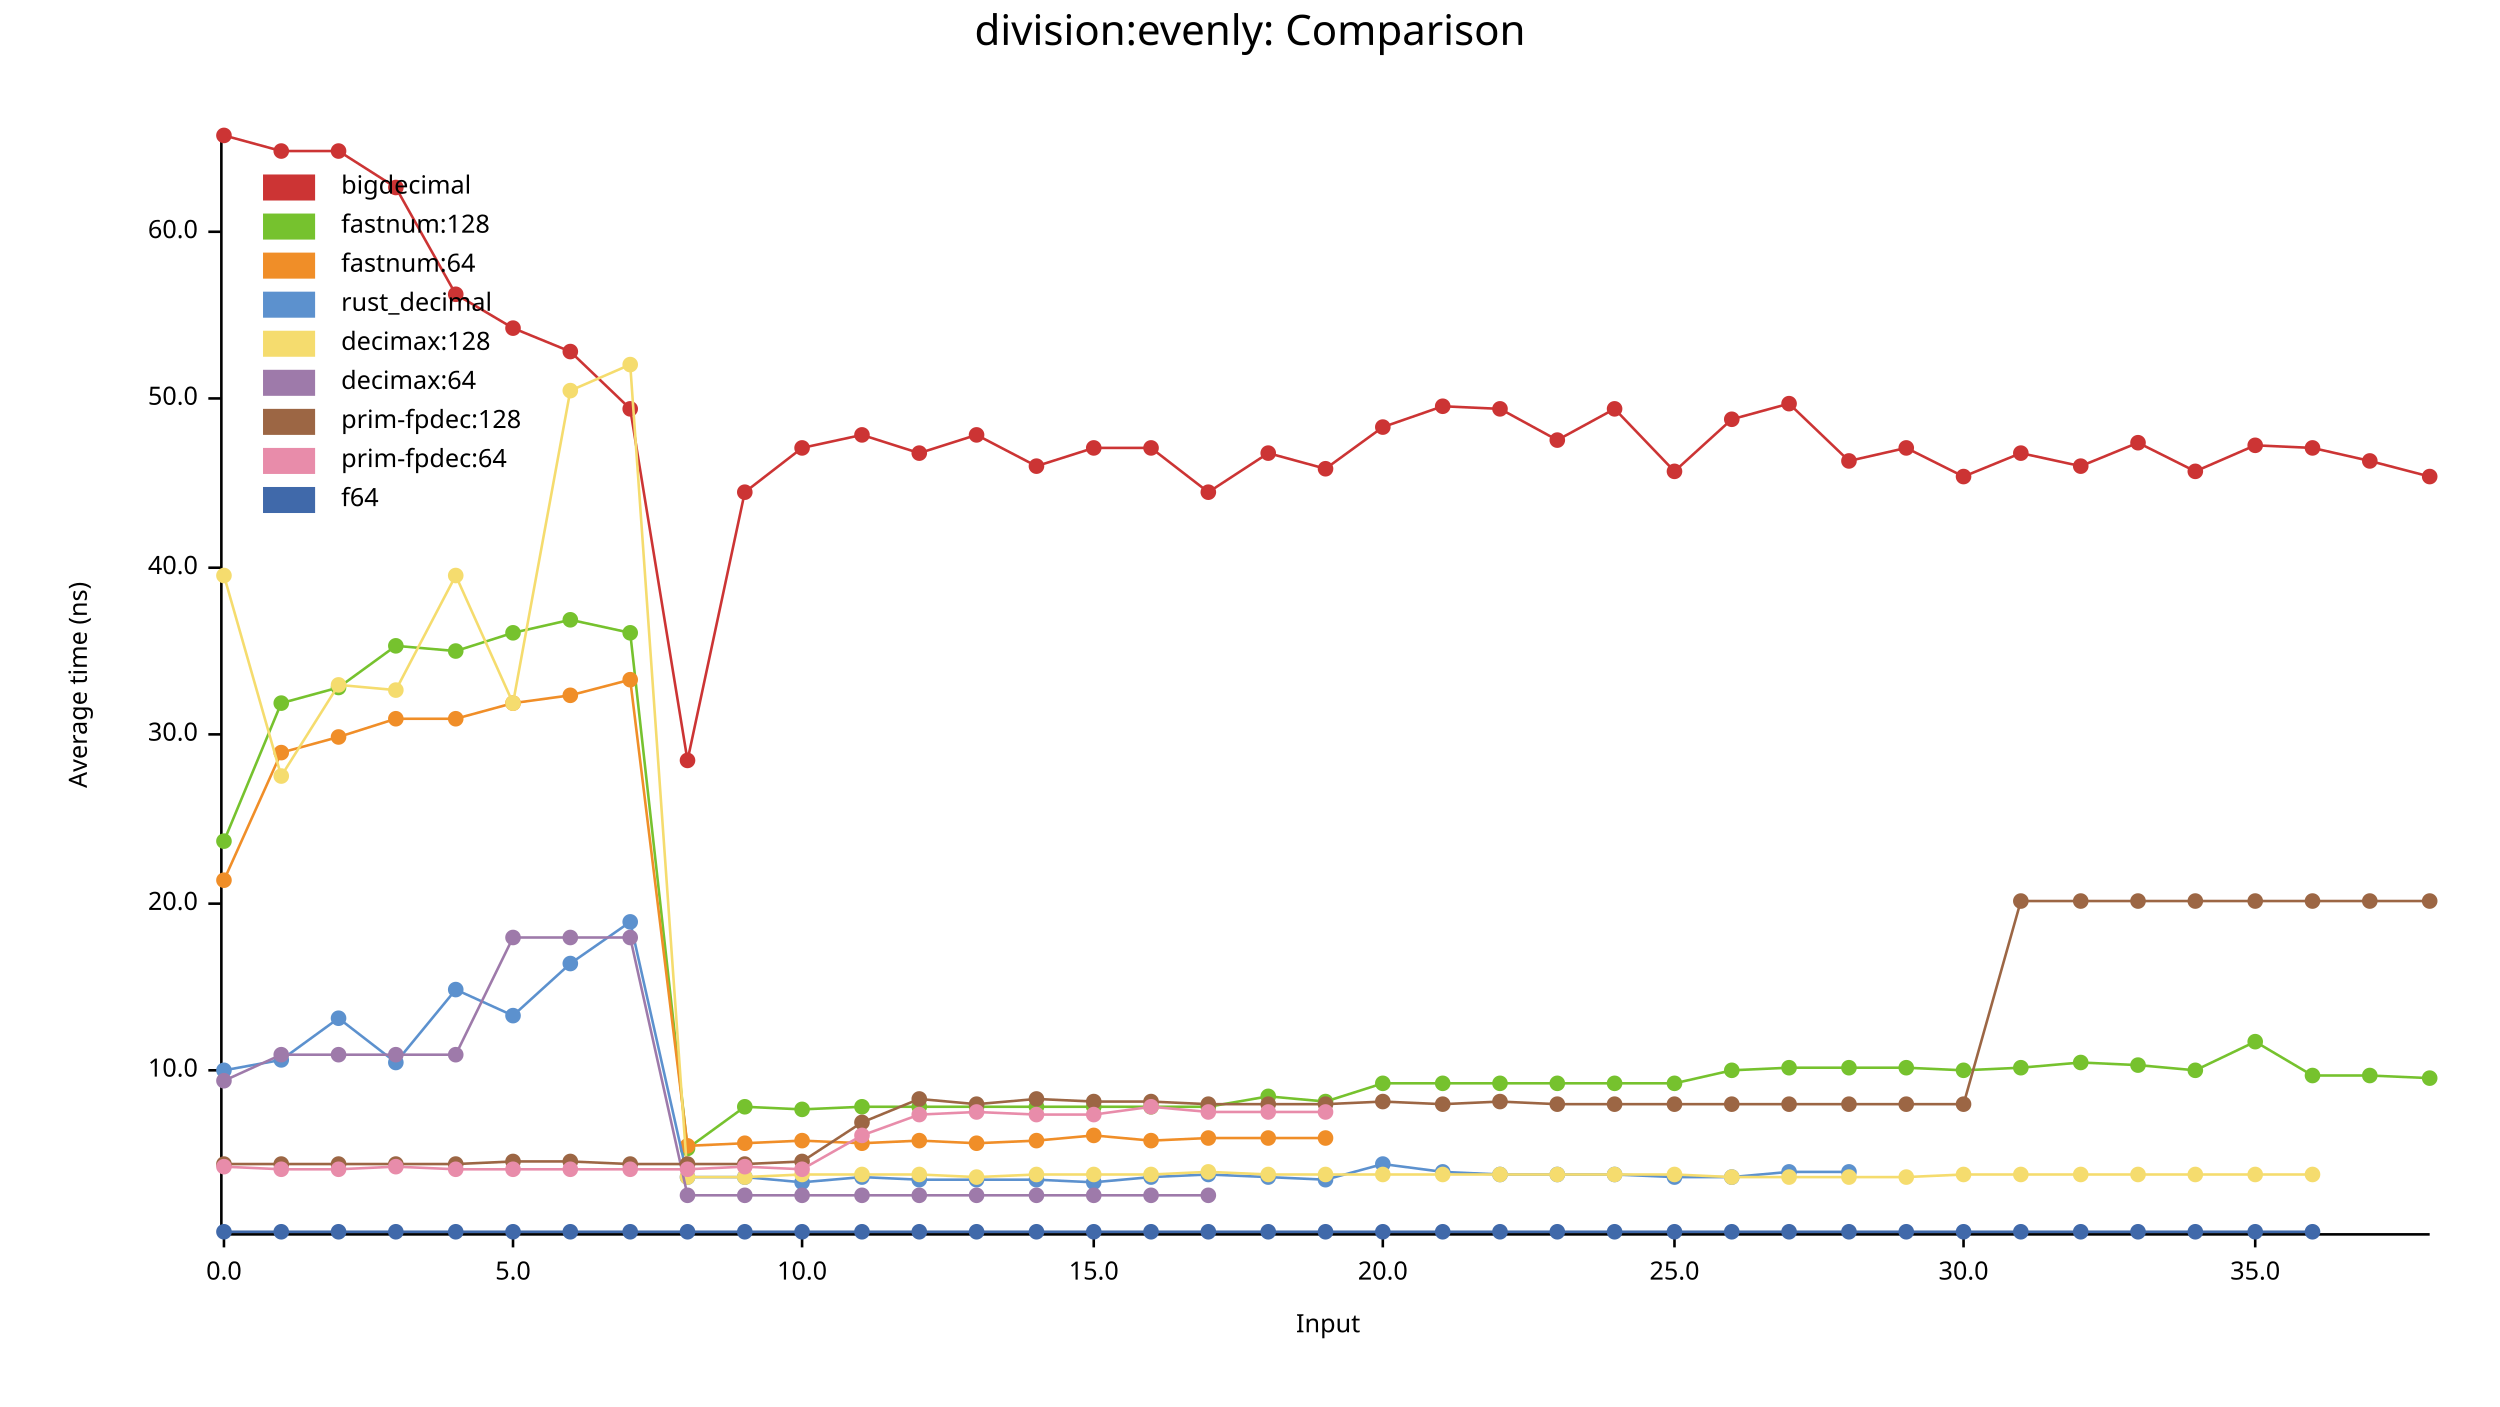
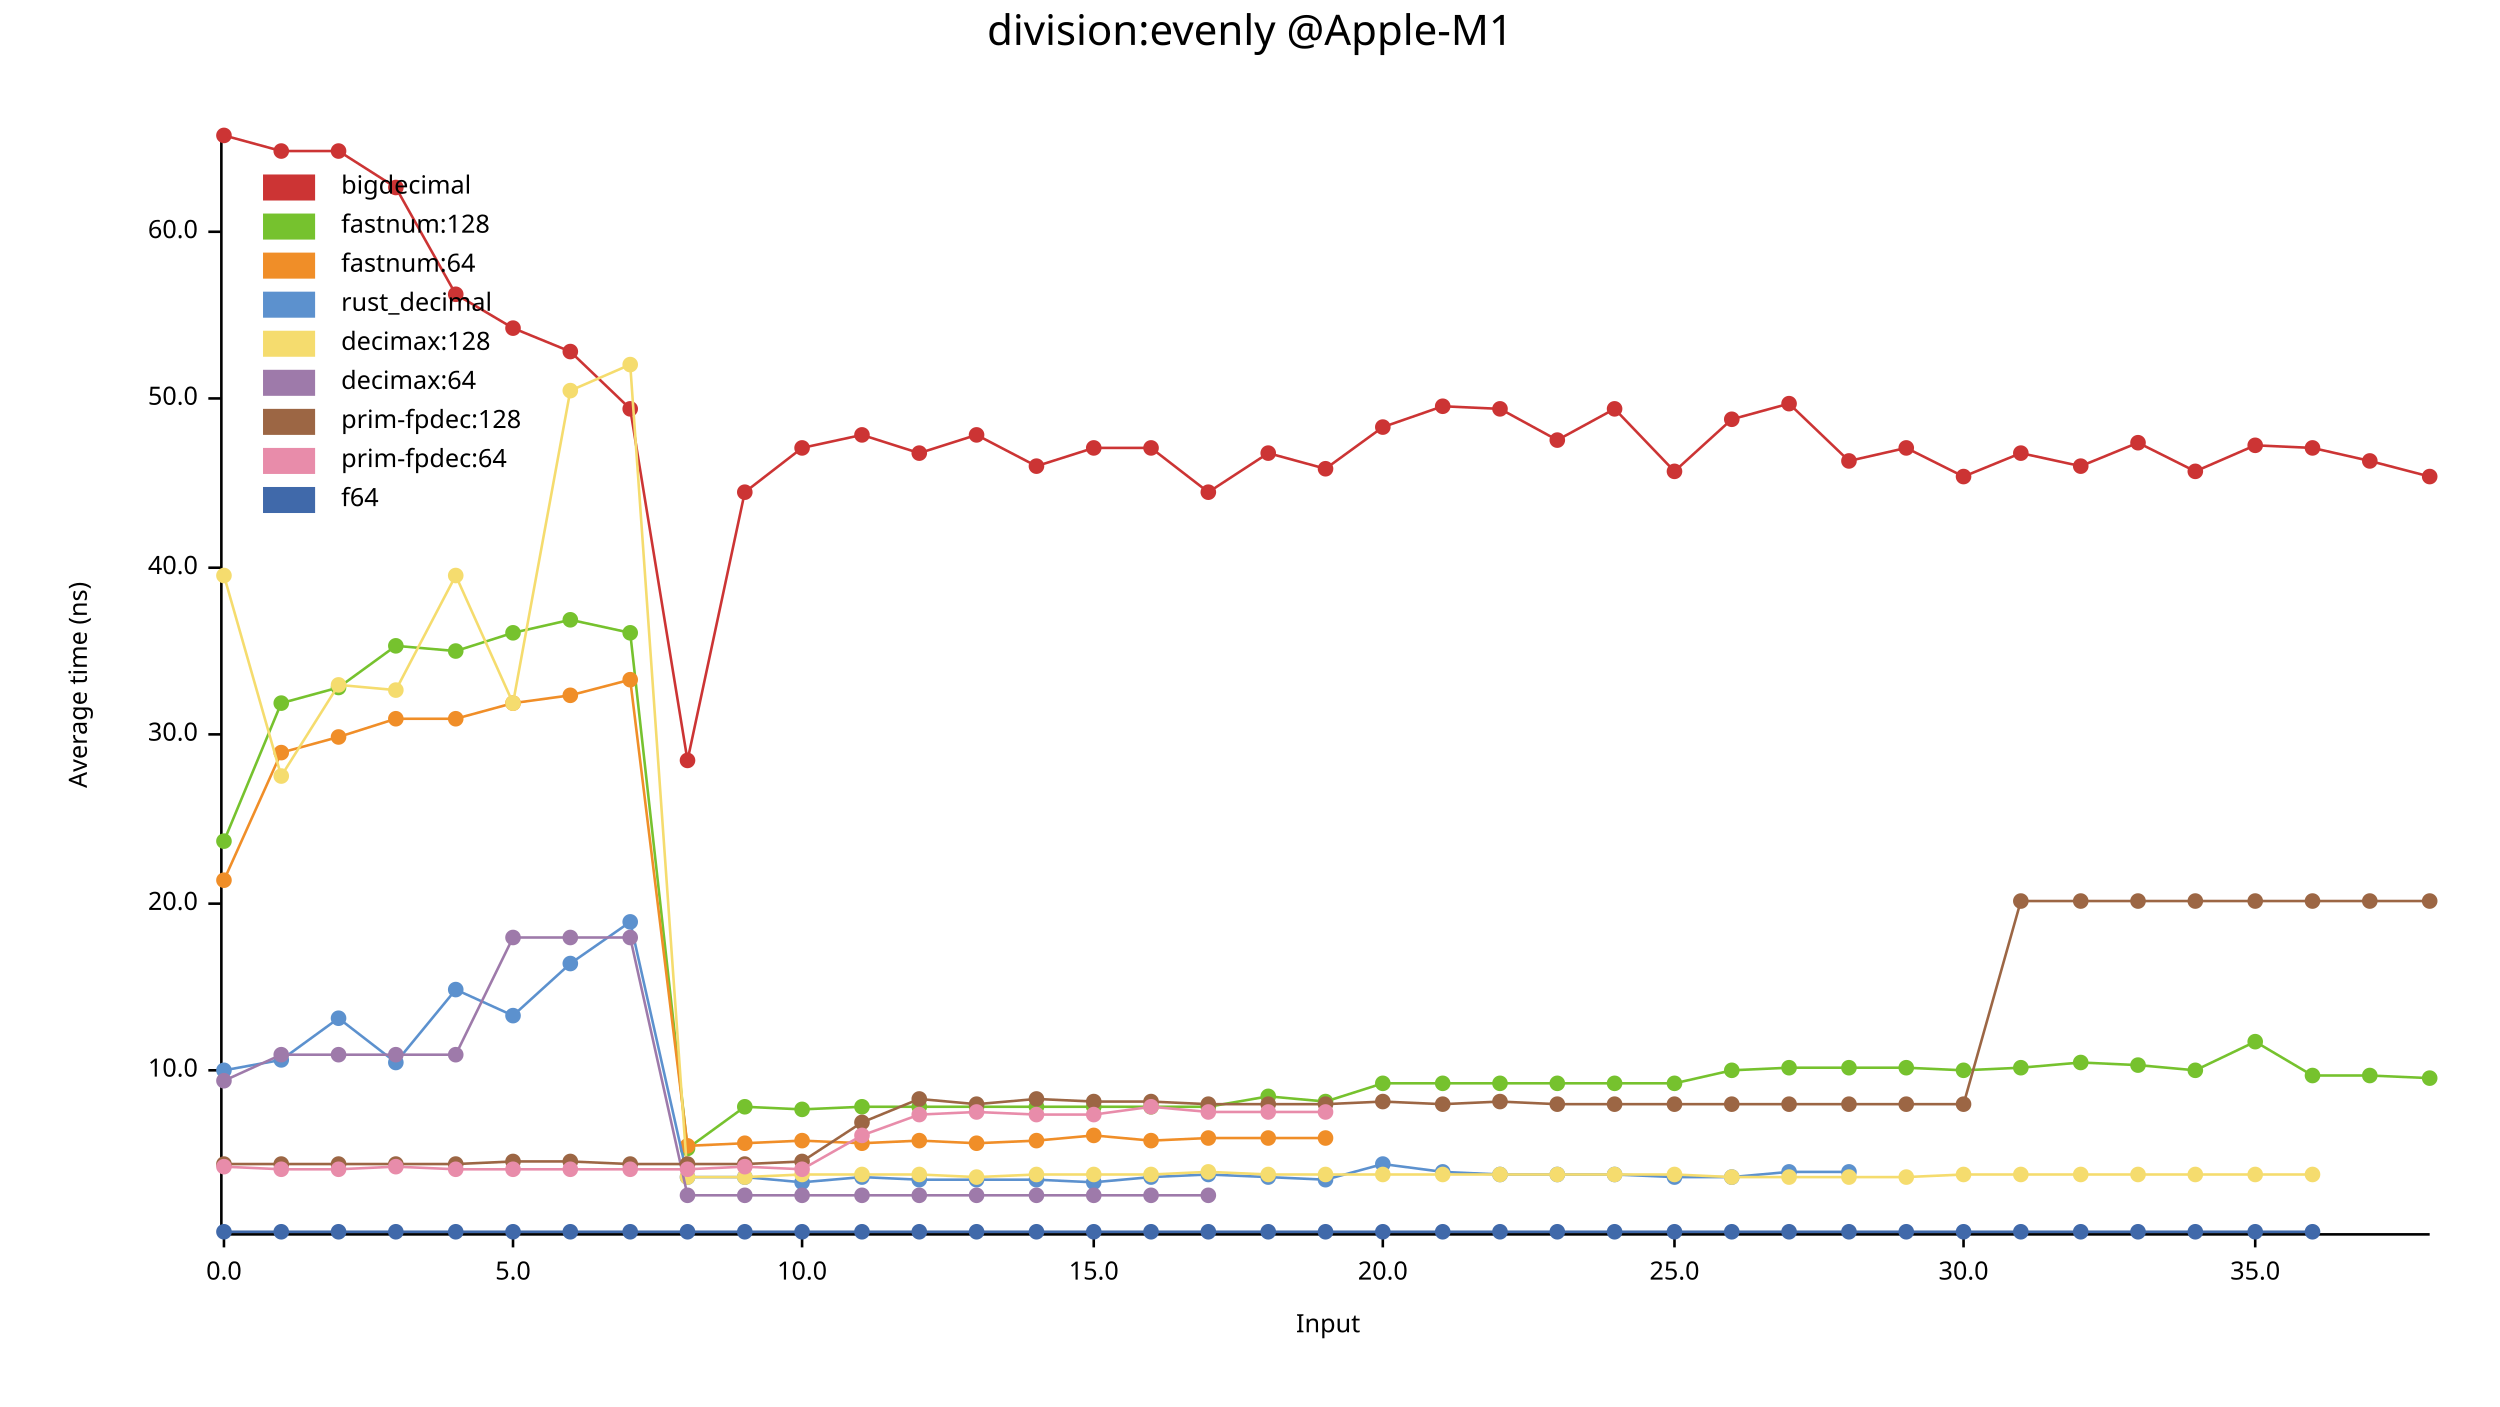
<svg xmlns="http://www.w3.org/2000/svg" width="960" height="540" viewBox="0 0 960 540">
  <text x="480" y="5" dy="0.76em" text-anchor="middle" font-family="sans-serif" font-size="16.129" opacity="1" fill="#000000">
- division:evenly: Comparison
+ division:evenly @Apple-M1
</text>
  <text x="26" y="263" dy="0.76em" text-anchor="middle" font-family="sans-serif" font-size="9.677" opacity="1" fill="#000000" transform="rotate(270, 26, 263)">
Average time (ns)
</text>
  <text x="510" y="514" dy="-0.5ex" text-anchor="middle" font-family="sans-serif" font-size="9.677" opacity="1" fill="#000000">
Input
</text>
  <polyline fill="none" opacity="1" stroke="#000000" stroke-width="1" points="85,52 85,473 " />
  <text x="76" y="411" dy="0.5ex" text-anchor="end" font-family="sans-serif" font-size="9.677" opacity="1" fill="#000000">
10.0
</text>
  <polyline fill="none" opacity="1" stroke="#000000" stroke-width="1" points="80,411 85,411 " />
  <text x="76" y="347" dy="0.5ex" text-anchor="end" font-family="sans-serif" font-size="9.677" opacity="1" fill="#000000">
20.0
</text>
  <polyline fill="none" opacity="1" stroke="#000000" stroke-width="1" points="80,347 85,347 " />
  <text x="76" y="282" dy="0.5ex" text-anchor="end" font-family="sans-serif" font-size="9.677" opacity="1" fill="#000000">
30.0
</text>
  <polyline fill="none" opacity="1" stroke="#000000" stroke-width="1" points="80,282 85,282 " />
  <text x="76" y="218" dy="0.5ex" text-anchor="end" font-family="sans-serif" font-size="9.677" opacity="1" fill="#000000">
40.0
</text>
  <polyline fill="none" opacity="1" stroke="#000000" stroke-width="1" points="80,218 85,218 " />
  <text x="76" y="153" dy="0.5ex" text-anchor="end" font-family="sans-serif" font-size="9.677" opacity="1" fill="#000000">
50.0
</text>
  <polyline fill="none" opacity="1" stroke="#000000" stroke-width="1" points="80,153 85,153 " />
  <text x="76" y="89" dy="0.5ex" text-anchor="end" font-family="sans-serif" font-size="9.677" opacity="1" fill="#000000">
60.0
</text>
  <polyline fill="none" opacity="1" stroke="#000000" stroke-width="1" points="80,89 85,89 " />
  <polyline fill="none" opacity="1" stroke="#000000" stroke-width="1" points="86,474 933,474 " />
  <text x="86" y="484" dy="0.76em" text-anchor="middle" font-family="sans-serif" font-size="9.677" opacity="1" fill="#000000">
0.0
</text>
  <polyline fill="none" opacity="1" stroke="#000000" stroke-width="1" points="86,474 86,479 " />
  <text x="197" y="484" dy="0.76em" text-anchor="middle" font-family="sans-serif" font-size="9.677" opacity="1" fill="#000000">
5.0
</text>
  <polyline fill="none" opacity="1" stroke="#000000" stroke-width="1" points="197,474 197,479 " />
  <text x="308" y="484" dy="0.76em" text-anchor="middle" font-family="sans-serif" font-size="9.677" opacity="1" fill="#000000">
10.0
</text>
  <polyline fill="none" opacity="1" stroke="#000000" stroke-width="1" points="308,474 308,479 " />
  <text x="420" y="484" dy="0.76em" text-anchor="middle" font-family="sans-serif" font-size="9.677" opacity="1" fill="#000000">
15.0
</text>
  <polyline fill="none" opacity="1" stroke="#000000" stroke-width="1" points="420,474 420,479 " />
  <text x="531" y="484" dy="0.76em" text-anchor="middle" font-family="sans-serif" font-size="9.677" opacity="1" fill="#000000">
20.0
</text>
  <polyline fill="none" opacity="1" stroke="#000000" stroke-width="1" points="531,474 531,479 " />
  <text x="643" y="484" dy="0.76em" text-anchor="middle" font-family="sans-serif" font-size="9.677" opacity="1" fill="#000000">
25.0
</text>
  <polyline fill="none" opacity="1" stroke="#000000" stroke-width="1" points="643,474 643,479 " />
  <text x="754" y="484" dy="0.76em" text-anchor="middle" font-family="sans-serif" font-size="9.677" opacity="1" fill="#000000">
30.0
</text>
  <polyline fill="none" opacity="1" stroke="#000000" stroke-width="1" points="754,474 754,479 " />
  <text x="866" y="484" dy="0.76em" text-anchor="middle" font-family="sans-serif" font-size="9.677" opacity="1" fill="#000000">
35.0
</text>
  <polyline fill="none" opacity="1" stroke="#000000" stroke-width="1" points="866,474 866,479 " />
  <circle cx="86" cy="52" r="3" opacity="1" fill="#CC3434" stroke="none" stroke-width="1" />
  <circle cx="108" cy="58" r="3" opacity="1" fill="#CC3434" stroke="none" stroke-width="1" />
  <circle cx="130" cy="58" r="3" opacity="1" fill="#CC3434" stroke="none" stroke-width="1" />
  <circle cx="152" cy="72" r="3" opacity="1" fill="#CC3434" stroke="none" stroke-width="1" />
  <circle cx="175" cy="113" r="3" opacity="1" fill="#CC3434" stroke="none" stroke-width="1" />
  <circle cx="197" cy="126" r="3" opacity="1" fill="#CC3434" stroke="none" stroke-width="1" />
  <circle cx="219" cy="135" r="3" opacity="1" fill="#CC3434" stroke="none" stroke-width="1" />
  <circle cx="242" cy="157" r="3" opacity="1" fill="#CC3434" stroke="none" stroke-width="1" />
  <circle cx="264" cy="292" r="3" opacity="1" fill="#CC3434" stroke="none" stroke-width="1" />
  <circle cx="286" cy="189" r="3" opacity="1" fill="#CC3434" stroke="none" stroke-width="1" />
  <circle cx="308" cy="172" r="3" opacity="1" fill="#CC3434" stroke="none" stroke-width="1" />
  <circle cx="331" cy="167" r="3" opacity="1" fill="#CC3434" stroke="none" stroke-width="1" />
  <circle cx="353" cy="174" r="3" opacity="1" fill="#CC3434" stroke="none" stroke-width="1" />
  <circle cx="375" cy="167" r="3" opacity="1" fill="#CC3434" stroke="none" stroke-width="1" />
  <circle cx="398" cy="179" r="3" opacity="1" fill="#CC3434" stroke="none" stroke-width="1" />
  <circle cx="420" cy="172" r="3" opacity="1" fill="#CC3434" stroke="none" stroke-width="1" />
  <circle cx="442" cy="172" r="3" opacity="1" fill="#CC3434" stroke="none" stroke-width="1" />
  <circle cx="464" cy="189" r="3" opacity="1" fill="#CC3434" stroke="none" stroke-width="1" />
  <circle cx="487" cy="174" r="3" opacity="1" fill="#CC3434" stroke="none" stroke-width="1" />
  <circle cx="509" cy="180" r="3" opacity="1" fill="#CC3434" stroke="none" stroke-width="1" />
  <circle cx="531" cy="164" r="3" opacity="1" fill="#CC3434" stroke="none" stroke-width="1" />
  <circle cx="554" cy="156" r="3" opacity="1" fill="#CC3434" stroke="none" stroke-width="1" />
  <circle cx="576" cy="157" r="3" opacity="1" fill="#CC3434" stroke="none" stroke-width="1" />
  <circle cx="598" cy="169" r="3" opacity="1" fill="#CC3434" stroke="none" stroke-width="1" />
  <circle cx="620" cy="157" r="3" opacity="1" fill="#CC3434" stroke="none" stroke-width="1" />
  <circle cx="643" cy="181" r="3" opacity="1" fill="#CC3434" stroke="none" stroke-width="1" />
  <circle cx="665" cy="161" r="3" opacity="1" fill="#CC3434" stroke="none" stroke-width="1" />
  <circle cx="687" cy="155" r="3" opacity="1" fill="#CC3434" stroke="none" stroke-width="1" />
  <circle cx="710" cy="177" r="3" opacity="1" fill="#CC3434" stroke="none" stroke-width="1" />
  <circle cx="732" cy="172" r="3" opacity="1" fill="#CC3434" stroke="none" stroke-width="1" />
  <circle cx="754" cy="183" r="3" opacity="1" fill="#CC3434" stroke="none" stroke-width="1" />
  <circle cx="776" cy="174" r="3" opacity="1" fill="#CC3434" stroke="none" stroke-width="1" />
  <circle cx="799" cy="179" r="3" opacity="1" fill="#CC3434" stroke="none" stroke-width="1" />
  <circle cx="821" cy="170" r="3" opacity="1" fill="#CC3434" stroke="none" stroke-width="1" />
  <circle cx="843" cy="181" r="3" opacity="1" fill="#CC3434" stroke="none" stroke-width="1" />
  <circle cx="866" cy="171" r="3" opacity="1" fill="#CC3434" stroke="none" stroke-width="1" />
  <circle cx="888" cy="172" r="3" opacity="1" fill="#CC3434" stroke="none" stroke-width="1" />
  <circle cx="910" cy="177" r="3" opacity="1" fill="#CC3434" stroke="none" stroke-width="1" />
  <circle cx="933" cy="183" r="3" opacity="1" fill="#CC3434" stroke="none" stroke-width="1" />
  <polyline fill="none" opacity="1" stroke="#CC3434" stroke-width="1" points="86,52 108,58 130,58 152,72 175,113 197,126 219,135 242,157 264,292 286,189 308,172 331,167 353,174 375,167 398,179 420,172 442,172 464,189 487,174 509,180 531,164 554,156 576,157 598,169 620,157 643,181 665,161 687,155 710,177 732,172 754,183 776,174 799,179 821,170 843,181 866,171 888,172 910,177 933,183 " />
  <circle cx="86" cy="323" r="3" opacity="1" fill="#76C22E" stroke="none" stroke-width="1" />
  <circle cx="108" cy="270" r="3" opacity="1" fill="#76C22E" stroke="none" stroke-width="1" />
  <circle cx="130" cy="264" r="3" opacity="1" fill="#76C22E" stroke="none" stroke-width="1" />
  <circle cx="152" cy="248" r="3" opacity="1" fill="#76C22E" stroke="none" stroke-width="1" />
  <circle cx="175" cy="250" r="3" opacity="1" fill="#76C22E" stroke="none" stroke-width="1" />
  <circle cx="197" cy="243" r="3" opacity="1" fill="#76C22E" stroke="none" stroke-width="1" />
  <circle cx="219" cy="238" r="3" opacity="1" fill="#76C22E" stroke="none" stroke-width="1" />
  <circle cx="242" cy="243" r="3" opacity="1" fill="#76C22E" stroke="none" stroke-width="1" />
  <circle cx="264" cy="441" r="3" opacity="1" fill="#76C22E" stroke="none" stroke-width="1" />
  <circle cx="286" cy="425" r="3" opacity="1" fill="#76C22E" stroke="none" stroke-width="1" />
  <circle cx="308" cy="426" r="3" opacity="1" fill="#76C22E" stroke="none" stroke-width="1" />
  <circle cx="331" cy="425" r="3" opacity="1" fill="#76C22E" stroke="none" stroke-width="1" />
  <circle cx="353" cy="425" r="3" opacity="1" fill="#76C22E" stroke="none" stroke-width="1" />
  <circle cx="375" cy="425" r="3" opacity="1" fill="#76C22E" stroke="none" stroke-width="1" />
  <circle cx="398" cy="425" r="3" opacity="1" fill="#76C22E" stroke="none" stroke-width="1" />
  <circle cx="420" cy="425" r="3" opacity="1" fill="#76C22E" stroke="none" stroke-width="1" />
  <circle cx="442" cy="425" r="3" opacity="1" fill="#76C22E" stroke="none" stroke-width="1" />
  <circle cx="464" cy="425" r="3" opacity="1" fill="#76C22E" stroke="none" stroke-width="1" />
  <circle cx="487" cy="421" r="3" opacity="1" fill="#76C22E" stroke="none" stroke-width="1" />
  <circle cx="509" cy="423" r="3" opacity="1" fill="#76C22E" stroke="none" stroke-width="1" />
  <circle cx="531" cy="416" r="3" opacity="1" fill="#76C22E" stroke="none" stroke-width="1" />
  <circle cx="554" cy="416" r="3" opacity="1" fill="#76C22E" stroke="none" stroke-width="1" />
  <circle cx="576" cy="416" r="3" opacity="1" fill="#76C22E" stroke="none" stroke-width="1" />
  <circle cx="598" cy="416" r="3" opacity="1" fill="#76C22E" stroke="none" stroke-width="1" />
  <circle cx="620" cy="416" r="3" opacity="1" fill="#76C22E" stroke="none" stroke-width="1" />
  <circle cx="643" cy="416" r="3" opacity="1" fill="#76C22E" stroke="none" stroke-width="1" />
  <circle cx="665" cy="411" r="3" opacity="1" fill="#76C22E" stroke="none" stroke-width="1" />
  <circle cx="687" cy="410" r="3" opacity="1" fill="#76C22E" stroke="none" stroke-width="1" />
  <circle cx="710" cy="410" r="3" opacity="1" fill="#76C22E" stroke="none" stroke-width="1" />
  <circle cx="732" cy="410" r="3" opacity="1" fill="#76C22E" stroke="none" stroke-width="1" />
  <circle cx="754" cy="411" r="3" opacity="1" fill="#76C22E" stroke="none" stroke-width="1" />
  <circle cx="776" cy="410" r="3" opacity="1" fill="#76C22E" stroke="none" stroke-width="1" />
  <circle cx="799" cy="408" r="3" opacity="1" fill="#76C22E" stroke="none" stroke-width="1" />
  <circle cx="821" cy="409" r="3" opacity="1" fill="#76C22E" stroke="none" stroke-width="1" />
  <circle cx="843" cy="411" r="3" opacity="1" fill="#76C22E" stroke="none" stroke-width="1" />
  <circle cx="866" cy="400" r="3" opacity="1" fill="#76C22E" stroke="none" stroke-width="1" />
  <circle cx="888" cy="413" r="3" opacity="1" fill="#76C22E" stroke="none" stroke-width="1" />
  <circle cx="910" cy="413" r="3" opacity="1" fill="#76C22E" stroke="none" stroke-width="1" />
  <circle cx="933" cy="414" r="3" opacity="1" fill="#76C22E" stroke="none" stroke-width="1" />
  <polyline fill="none" opacity="1" stroke="#76C22E" stroke-width="1" points="86,323 108,270 130,264 152,248 175,250 197,243 219,238 242,243 264,441 286,425 308,426 331,425 353,425 375,425 398,425 420,425 442,425 464,425 487,421 509,423 531,416 554,416 576,416 598,416 620,416 643,416 665,411 687,410 710,410 732,410 754,411 776,410 799,408 821,409 843,411 866,400 888,413 910,413 933,414 " />
  <circle cx="86" cy="338" r="3" opacity="1" fill="#F08E28" stroke="none" stroke-width="1" />
  <circle cx="108" cy="289" r="3" opacity="1" fill="#F08E28" stroke="none" stroke-width="1" />
  <circle cx="130" cy="283" r="3" opacity="1" fill="#F08E28" stroke="none" stroke-width="1" />
  <circle cx="152" cy="276" r="3" opacity="1" fill="#F08E28" stroke="none" stroke-width="1" />
  <circle cx="175" cy="276" r="3" opacity="1" fill="#F08E28" stroke="none" stroke-width="1" />
  <circle cx="197" cy="270" r="3" opacity="1" fill="#F08E28" stroke="none" stroke-width="1" />
  <circle cx="219" cy="267" r="3" opacity="1" fill="#F08E28" stroke="none" stroke-width="1" />
  <circle cx="242" cy="261" r="3" opacity="1" fill="#F08E28" stroke="none" stroke-width="1" />
  <circle cx="264" cy="440" r="3" opacity="1" fill="#F08E28" stroke="none" stroke-width="1" />
  <circle cx="286" cy="439" r="3" opacity="1" fill="#F08E28" stroke="none" stroke-width="1" />
  <circle cx="308" cy="438" r="3" opacity="1" fill="#F08E28" stroke="none" stroke-width="1" />
  <circle cx="331" cy="439" r="3" opacity="1" fill="#F08E28" stroke="none" stroke-width="1" />
  <circle cx="353" cy="438" r="3" opacity="1" fill="#F08E28" stroke="none" stroke-width="1" />
  <circle cx="375" cy="439" r="3" opacity="1" fill="#F08E28" stroke="none" stroke-width="1" />
  <circle cx="398" cy="438" r="3" opacity="1" fill="#F08E28" stroke="none" stroke-width="1" />
  <circle cx="420" cy="436" r="3" opacity="1" fill="#F08E28" stroke="none" stroke-width="1" />
  <circle cx="442" cy="438" r="3" opacity="1" fill="#F08E28" stroke="none" stroke-width="1" />
  <circle cx="464" cy="437" r="3" opacity="1" fill="#F08E28" stroke="none" stroke-width="1" />
  <circle cx="487" cy="437" r="3" opacity="1" fill="#F08E28" stroke="none" stroke-width="1" />
  <circle cx="509" cy="437" r="3" opacity="1" fill="#F08E28" stroke="none" stroke-width="1" />
  <polyline fill="none" opacity="1" stroke="#F08E28" stroke-width="1" points="86,338 108,289 130,283 152,276 175,276 197,270 219,267 242,261 264,440 286,439 308,438 331,439 353,438 375,439 398,438 420,436 442,438 464,437 487,437 509,437 " />
  <circle cx="86" cy="411" r="3" opacity="1" fill="#5C91CE" stroke="none" stroke-width="1" />
  <circle cx="108" cy="407" r="3" opacity="1" fill="#5C91CE" stroke="none" stroke-width="1" />
  <circle cx="130" cy="391" r="3" opacity="1" fill="#5C91CE" stroke="none" stroke-width="1" />
  <circle cx="152" cy="408" r="3" opacity="1" fill="#5C91CE" stroke="none" stroke-width="1" />
  <circle cx="175" cy="380" r="3" opacity="1" fill="#5C91CE" stroke="none" stroke-width="1" />
  <circle cx="197" cy="390" r="3" opacity="1" fill="#5C91CE" stroke="none" stroke-width="1" />
  <circle cx="219" cy="370" r="3" opacity="1" fill="#5C91CE" stroke="none" stroke-width="1" />
  <circle cx="242" cy="354" r="3" opacity="1" fill="#5C91CE" stroke="none" stroke-width="1" />
  <circle cx="264" cy="452" r="3" opacity="1" fill="#5C91CE" stroke="none" stroke-width="1" />
  <circle cx="286" cy="452" r="3" opacity="1" fill="#5C91CE" stroke="none" stroke-width="1" />
  <circle cx="308" cy="454" r="3" opacity="1" fill="#5C91CE" stroke="none" stroke-width="1" />
  <circle cx="331" cy="452" r="3" opacity="1" fill="#5C91CE" stroke="none" stroke-width="1" />
  <circle cx="353" cy="453" r="3" opacity="1" fill="#5C91CE" stroke="none" stroke-width="1" />
  <circle cx="375" cy="453" r="3" opacity="1" fill="#5C91CE" stroke="none" stroke-width="1" />
  <circle cx="398" cy="453" r="3" opacity="1" fill="#5C91CE" stroke="none" stroke-width="1" />
  <circle cx="420" cy="454" r="3" opacity="1" fill="#5C91CE" stroke="none" stroke-width="1" />
  <circle cx="442" cy="452" r="3" opacity="1" fill="#5C91CE" stroke="none" stroke-width="1" />
  <circle cx="464" cy="451" r="3" opacity="1" fill="#5C91CE" stroke="none" stroke-width="1" />
  <circle cx="487" cy="452" r="3" opacity="1" fill="#5C91CE" stroke="none" stroke-width="1" />
  <circle cx="509" cy="453" r="3" opacity="1" fill="#5C91CE" stroke="none" stroke-width="1" />
  <circle cx="531" cy="447" r="3" opacity="1" fill="#5C91CE" stroke="none" stroke-width="1" />
  <circle cx="554" cy="450" r="3" opacity="1" fill="#5C91CE" stroke="none" stroke-width="1" />
  <circle cx="576" cy="451" r="3" opacity="1" fill="#5C91CE" stroke="none" stroke-width="1" />
  <circle cx="598" cy="451" r="3" opacity="1" fill="#5C91CE" stroke="none" stroke-width="1" />
  <circle cx="620" cy="451" r="3" opacity="1" fill="#5C91CE" stroke="none" stroke-width="1" />
  <circle cx="643" cy="452" r="3" opacity="1" fill="#5C91CE" stroke="none" stroke-width="1" />
  <circle cx="665" cy="452" r="3" opacity="1" fill="#5C91CE" stroke="none" stroke-width="1" />
  <circle cx="687" cy="450" r="3" opacity="1" fill="#5C91CE" stroke="none" stroke-width="1" />
  <circle cx="710" cy="450" r="3" opacity="1" fill="#5C91CE" stroke="none" stroke-width="1" />
  <polyline fill="none" opacity="1" stroke="#5C91CE" stroke-width="1" points="86,411 108,407 130,391 152,408 175,380 197,390 219,370 242,354 264,452 286,452 308,454 331,452 353,453 375,453 398,453 420,454 442,452 464,451 487,452 509,453 531,447 554,450 576,451 598,451 620,451 643,452 665,452 687,450 710,450 " />
  <circle cx="86" cy="221" r="3" opacity="1" fill="#F5DC6E" stroke="none" stroke-width="1" />
  <circle cx="108" cy="298" r="3" opacity="1" fill="#F5DC6E" stroke="none" stroke-width="1" />
  <circle cx="130" cy="263" r="3" opacity="1" fill="#F5DC6E" stroke="none" stroke-width="1" />
  <circle cx="152" cy="265" r="3" opacity="1" fill="#F5DC6E" stroke="none" stroke-width="1" />
  <circle cx="175" cy="221" r="3" opacity="1" fill="#F5DC6E" stroke="none" stroke-width="1" />
  <circle cx="197" cy="270" r="3" opacity="1" fill="#F5DC6E" stroke="none" stroke-width="1" />
  <circle cx="219" cy="150" r="3" opacity="1" fill="#F5DC6E" stroke="none" stroke-width="1" />
  <circle cx="242" cy="140" r="3" opacity="1" fill="#F5DC6E" stroke="none" stroke-width="1" />
  <circle cx="264" cy="452" r="3" opacity="1" fill="#F5DC6E" stroke="none" stroke-width="1" />
  <circle cx="286" cy="452" r="3" opacity="1" fill="#F5DC6E" stroke="none" stroke-width="1" />
  <circle cx="308" cy="451" r="3" opacity="1" fill="#F5DC6E" stroke="none" stroke-width="1" />
  <circle cx="331" cy="451" r="3" opacity="1" fill="#F5DC6E" stroke="none" stroke-width="1" />
  <circle cx="353" cy="451" r="3" opacity="1" fill="#F5DC6E" stroke="none" stroke-width="1" />
  <circle cx="375" cy="452" r="3" opacity="1" fill="#F5DC6E" stroke="none" stroke-width="1" />
  <circle cx="398" cy="451" r="3" opacity="1" fill="#F5DC6E" stroke="none" stroke-width="1" />
  <circle cx="420" cy="451" r="3" opacity="1" fill="#F5DC6E" stroke="none" stroke-width="1" />
  <circle cx="442" cy="451" r="3" opacity="1" fill="#F5DC6E" stroke="none" stroke-width="1" />
  <circle cx="464" cy="450" r="3" opacity="1" fill="#F5DC6E" stroke="none" stroke-width="1" />
  <circle cx="487" cy="451" r="3" opacity="1" fill="#F5DC6E" stroke="none" stroke-width="1" />
  <circle cx="509" cy="451" r="3" opacity="1" fill="#F5DC6E" stroke="none" stroke-width="1" />
  <circle cx="531" cy="451" r="3" opacity="1" fill="#F5DC6E" stroke="none" stroke-width="1" />
  <circle cx="554" cy="451" r="3" opacity="1" fill="#F5DC6E" stroke="none" stroke-width="1" />
  <circle cx="576" cy="451" r="3" opacity="1" fill="#F5DC6E" stroke="none" stroke-width="1" />
  <circle cx="598" cy="451" r="3" opacity="1" fill="#F5DC6E" stroke="none" stroke-width="1" />
  <circle cx="620" cy="451" r="3" opacity="1" fill="#F5DC6E" stroke="none" stroke-width="1" />
  <circle cx="643" cy="451" r="3" opacity="1" fill="#F5DC6E" stroke="none" stroke-width="1" />
  <circle cx="665" cy="452" r="3" opacity="1" fill="#F5DC6E" stroke="none" stroke-width="1" />
  <circle cx="687" cy="452" r="3" opacity="1" fill="#F5DC6E" stroke="none" stroke-width="1" />
  <circle cx="710" cy="452" r="3" opacity="1" fill="#F5DC6E" stroke="none" stroke-width="1" />
  <circle cx="732" cy="452" r="3" opacity="1" fill="#F5DC6E" stroke="none" stroke-width="1" />
  <circle cx="754" cy="451" r="3" opacity="1" fill="#F5DC6E" stroke="none" stroke-width="1" />
  <circle cx="776" cy="451" r="3" opacity="1" fill="#F5DC6E" stroke="none" stroke-width="1" />
  <circle cx="799" cy="451" r="3" opacity="1" fill="#F5DC6E" stroke="none" stroke-width="1" />
  <circle cx="821" cy="451" r="3" opacity="1" fill="#F5DC6E" stroke="none" stroke-width="1" />
  <circle cx="843" cy="451" r="3" opacity="1" fill="#F5DC6E" stroke="none" stroke-width="1" />
  <circle cx="866" cy="451" r="3" opacity="1" fill="#F5DC6E" stroke="none" stroke-width="1" />
  <circle cx="888" cy="451" r="3" opacity="1" fill="#F5DC6E" stroke="none" stroke-width="1" />
  <polyline fill="none" opacity="1" stroke="#F5DC6E" stroke-width="1" points="86,221 108,298 130,263 152,265 175,221 197,270 219,150 242,140 264,452 286,452 308,451 331,451 353,451 375,452 398,451 420,451 442,451 464,450 487,451 509,451 531,451 554,451 576,451 598,451 620,451 643,451 665,452 687,452 710,452 732,452 754,451 776,451 799,451 821,451 843,451 866,451 888,451 " />
  <circle cx="86" cy="415" r="3" opacity="1" fill="#9E7AAA" stroke="none" stroke-width="1" />
  <circle cx="108" cy="405" r="3" opacity="1" fill="#9E7AAA" stroke="none" stroke-width="1" />
  <circle cx="130" cy="405" r="3" opacity="1" fill="#9E7AAA" stroke="none" stroke-width="1" />
  <circle cx="152" cy="405" r="3" opacity="1" fill="#9E7AAA" stroke="none" stroke-width="1" />
  <circle cx="175" cy="405" r="3" opacity="1" fill="#9E7AAA" stroke="none" stroke-width="1" />
  <circle cx="197" cy="360" r="3" opacity="1" fill="#9E7AAA" stroke="none" stroke-width="1" />
  <circle cx="219" cy="360" r="3" opacity="1" fill="#9E7AAA" stroke="none" stroke-width="1" />
  <circle cx="242" cy="360" r="3" opacity="1" fill="#9E7AAA" stroke="none" stroke-width="1" />
  <circle cx="264" cy="459" r="3" opacity="1" fill="#9E7AAA" stroke="none" stroke-width="1" />
  <circle cx="286" cy="459" r="3" opacity="1" fill="#9E7AAA" stroke="none" stroke-width="1" />
  <circle cx="308" cy="459" r="3" opacity="1" fill="#9E7AAA" stroke="none" stroke-width="1" />
  <circle cx="331" cy="459" r="3" opacity="1" fill="#9E7AAA" stroke="none" stroke-width="1" />
  <circle cx="353" cy="459" r="3" opacity="1" fill="#9E7AAA" stroke="none" stroke-width="1" />
  <circle cx="375" cy="459" r="3" opacity="1" fill="#9E7AAA" stroke="none" stroke-width="1" />
  <circle cx="398" cy="459" r="3" opacity="1" fill="#9E7AAA" stroke="none" stroke-width="1" />
  <circle cx="420" cy="459" r="3" opacity="1" fill="#9E7AAA" stroke="none" stroke-width="1" />
  <circle cx="442" cy="459" r="3" opacity="1" fill="#9E7AAA" stroke="none" stroke-width="1" />
  <circle cx="464" cy="459" r="3" opacity="1" fill="#9E7AAA" stroke="none" stroke-width="1" />
  <polyline fill="none" opacity="1" stroke="#9E7AAA" stroke-width="1" points="86,415 108,405 130,405 152,405 175,405 197,360 219,360 242,360 264,459 286,459 308,459 331,459 353,459 375,459 398,459 420,459 442,459 464,459 " />
  <circle cx="86" cy="447" r="3" opacity="1" fill="#9C6644" stroke="none" stroke-width="1" />
  <circle cx="108" cy="447" r="3" opacity="1" fill="#9C6644" stroke="none" stroke-width="1" />
  <circle cx="130" cy="447" r="3" opacity="1" fill="#9C6644" stroke="none" stroke-width="1" />
  <circle cx="152" cy="447" r="3" opacity="1" fill="#9C6644" stroke="none" stroke-width="1" />
  <circle cx="175" cy="447" r="3" opacity="1" fill="#9C6644" stroke="none" stroke-width="1" />
  <circle cx="197" cy="446" r="3" opacity="1" fill="#9C6644" stroke="none" stroke-width="1" />
  <circle cx="219" cy="446" r="3" opacity="1" fill="#9C6644" stroke="none" stroke-width="1" />
  <circle cx="242" cy="447" r="3" opacity="1" fill="#9C6644" stroke="none" stroke-width="1" />
  <circle cx="264" cy="447" r="3" opacity="1" fill="#9C6644" stroke="none" stroke-width="1" />
  <circle cx="286" cy="447" r="3" opacity="1" fill="#9C6644" stroke="none" stroke-width="1" />
  <circle cx="308" cy="446" r="3" opacity="1" fill="#9C6644" stroke="none" stroke-width="1" />
  <circle cx="331" cy="431" r="3" opacity="1" fill="#9C6644" stroke="none" stroke-width="1" />
  <circle cx="353" cy="422" r="3" opacity="1" fill="#9C6644" stroke="none" stroke-width="1" />
  <circle cx="375" cy="424" r="3" opacity="1" fill="#9C6644" stroke="none" stroke-width="1" />
  <circle cx="398" cy="422" r="3" opacity="1" fill="#9C6644" stroke="none" stroke-width="1" />
  <circle cx="420" cy="423" r="3" opacity="1" fill="#9C6644" stroke="none" stroke-width="1" />
  <circle cx="442" cy="423" r="3" opacity="1" fill="#9C6644" stroke="none" stroke-width="1" />
  <circle cx="464" cy="424" r="3" opacity="1" fill="#9C6644" stroke="none" stroke-width="1" />
  <circle cx="487" cy="424" r="3" opacity="1" fill="#9C6644" stroke="none" stroke-width="1" />
  <circle cx="509" cy="424" r="3" opacity="1" fill="#9C6644" stroke="none" stroke-width="1" />
  <circle cx="531" cy="423" r="3" opacity="1" fill="#9C6644" stroke="none" stroke-width="1" />
  <circle cx="554" cy="424" r="3" opacity="1" fill="#9C6644" stroke="none" stroke-width="1" />
  <circle cx="576" cy="423" r="3" opacity="1" fill="#9C6644" stroke="none" stroke-width="1" />
  <circle cx="598" cy="424" r="3" opacity="1" fill="#9C6644" stroke="none" stroke-width="1" />
  <circle cx="620" cy="424" r="3" opacity="1" fill="#9C6644" stroke="none" stroke-width="1" />
  <circle cx="643" cy="424" r="3" opacity="1" fill="#9C6644" stroke="none" stroke-width="1" />
  <circle cx="665" cy="424" r="3" opacity="1" fill="#9C6644" stroke="none" stroke-width="1" />
  <circle cx="687" cy="424" r="3" opacity="1" fill="#9C6644" stroke="none" stroke-width="1" />
  <circle cx="710" cy="424" r="3" opacity="1" fill="#9C6644" stroke="none" stroke-width="1" />
  <circle cx="732" cy="424" r="3" opacity="1" fill="#9C6644" stroke="none" stroke-width="1" />
  <circle cx="754" cy="424" r="3" opacity="1" fill="#9C6644" stroke="none" stroke-width="1" />
  <circle cx="776" cy="346" r="3" opacity="1" fill="#9C6644" stroke="none" stroke-width="1" />
  <circle cx="799" cy="346" r="3" opacity="1" fill="#9C6644" stroke="none" stroke-width="1" />
  <circle cx="821" cy="346" r="3" opacity="1" fill="#9C6644" stroke="none" stroke-width="1" />
  <circle cx="843" cy="346" r="3" opacity="1" fill="#9C6644" stroke="none" stroke-width="1" />
  <circle cx="866" cy="346" r="3" opacity="1" fill="#9C6644" stroke="none" stroke-width="1" />
  <circle cx="888" cy="346" r="3" opacity="1" fill="#9C6644" stroke="none" stroke-width="1" />
  <circle cx="910" cy="346" r="3" opacity="1" fill="#9C6644" stroke="none" stroke-width="1" />
  <circle cx="933" cy="346" r="3" opacity="1" fill="#9C6644" stroke="none" stroke-width="1" />
  <polyline fill="none" opacity="1" stroke="#9C6644" stroke-width="1" points="86,447 108,447 130,447 152,447 175,447 197,446 219,446 242,447 264,447 286,447 308,446 331,431 353,422 375,424 398,422 420,423 442,423 464,424 487,424 509,424 531,423 554,424 576,423 598,424 620,424 643,424 665,424 687,424 710,424 732,424 754,424 776,346 799,346 821,346 843,346 866,346 888,346 910,346 933,346 " />
  <circle cx="86" cy="448" r="3" opacity="1" fill="#E88CAA" stroke="none" stroke-width="1" />
  <circle cx="108" cy="449" r="3" opacity="1" fill="#E88CAA" stroke="none" stroke-width="1" />
  <circle cx="130" cy="449" r="3" opacity="1" fill="#E88CAA" stroke="none" stroke-width="1" />
  <circle cx="152" cy="448" r="3" opacity="1" fill="#E88CAA" stroke="none" stroke-width="1" />
  <circle cx="175" cy="449" r="3" opacity="1" fill="#E88CAA" stroke="none" stroke-width="1" />
  <circle cx="197" cy="449" r="3" opacity="1" fill="#E88CAA" stroke="none" stroke-width="1" />
  <circle cx="219" cy="449" r="3" opacity="1" fill="#E88CAA" stroke="none" stroke-width="1" />
  <circle cx="242" cy="449" r="3" opacity="1" fill="#E88CAA" stroke="none" stroke-width="1" />
  <circle cx="264" cy="449" r="3" opacity="1" fill="#E88CAA" stroke="none" stroke-width="1" />
  <circle cx="286" cy="448" r="3" opacity="1" fill="#E88CAA" stroke="none" stroke-width="1" />
  <circle cx="308" cy="449" r="3" opacity="1" fill="#E88CAA" stroke="none" stroke-width="1" />
  <circle cx="331" cy="436" r="3" opacity="1" fill="#E88CAA" stroke="none" stroke-width="1" />
  <circle cx="353" cy="428" r="3" opacity="1" fill="#E88CAA" stroke="none" stroke-width="1" />
  <circle cx="375" cy="427" r="3" opacity="1" fill="#E88CAA" stroke="none" stroke-width="1" />
  <circle cx="398" cy="428" r="3" opacity="1" fill="#E88CAA" stroke="none" stroke-width="1" />
  <circle cx="420" cy="428" r="3" opacity="1" fill="#E88CAA" stroke="none" stroke-width="1" />
  <circle cx="442" cy="425" r="3" opacity="1" fill="#E88CAA" stroke="none" stroke-width="1" />
  <circle cx="464" cy="427" r="3" opacity="1" fill="#E88CAA" stroke="none" stroke-width="1" />
  <circle cx="487" cy="427" r="3" opacity="1" fill="#E88CAA" stroke="none" stroke-width="1" />
  <circle cx="509" cy="427" r="3" opacity="1" fill="#E88CAA" stroke="none" stroke-width="1" />
  <polyline fill="none" opacity="1" stroke="#E88CAA" stroke-width="1" points="86,448 108,449 130,449 152,448 175,449 197,449 219,449 242,449 264,449 286,448 308,449 331,436 353,428 375,427 398,428 420,428 442,425 464,427 487,427 509,427 " />
  <circle cx="86" cy="473" r="3" opacity="1" fill="#4069AA" stroke="none" stroke-width="1" />
  <circle cx="108" cy="473" r="3" opacity="1" fill="#4069AA" stroke="none" stroke-width="1" />
  <circle cx="130" cy="473" r="3" opacity="1" fill="#4069AA" stroke="none" stroke-width="1" />
  <circle cx="152" cy="473" r="3" opacity="1" fill="#4069AA" stroke="none" stroke-width="1" />
  <circle cx="175" cy="473" r="3" opacity="1" fill="#4069AA" stroke="none" stroke-width="1" />
  <circle cx="197" cy="473" r="3" opacity="1" fill="#4069AA" stroke="none" stroke-width="1" />
  <circle cx="219" cy="473" r="3" opacity="1" fill="#4069AA" stroke="none" stroke-width="1" />
  <circle cx="242" cy="473" r="3" opacity="1" fill="#4069AA" stroke="none" stroke-width="1" />
  <circle cx="264" cy="473" r="3" opacity="1" fill="#4069AA" stroke="none" stroke-width="1" />
  <circle cx="286" cy="473" r="3" opacity="1" fill="#4069AA" stroke="none" stroke-width="1" />
  <circle cx="308" cy="473" r="3" opacity="1" fill="#4069AA" stroke="none" stroke-width="1" />
  <circle cx="331" cy="473" r="3" opacity="1" fill="#4069AA" stroke="none" stroke-width="1" />
  <circle cx="353" cy="473" r="3" opacity="1" fill="#4069AA" stroke="none" stroke-width="1" />
  <circle cx="375" cy="473" r="3" opacity="1" fill="#4069AA" stroke="none" stroke-width="1" />
  <circle cx="398" cy="473" r="3" opacity="1" fill="#4069AA" stroke="none" stroke-width="1" />
  <circle cx="420" cy="473" r="3" opacity="1" fill="#4069AA" stroke="none" stroke-width="1" />
  <circle cx="442" cy="473" r="3" opacity="1" fill="#4069AA" stroke="none" stroke-width="1" />
  <circle cx="464" cy="473" r="3" opacity="1" fill="#4069AA" stroke="none" stroke-width="1" />
  <circle cx="487" cy="473" r="3" opacity="1" fill="#4069AA" stroke="none" stroke-width="1" />
  <circle cx="509" cy="473" r="3" opacity="1" fill="#4069AA" stroke="none" stroke-width="1" />
  <circle cx="531" cy="473" r="3" opacity="1" fill="#4069AA" stroke="none" stroke-width="1" />
  <circle cx="554" cy="473" r="3" opacity="1" fill="#4069AA" stroke="none" stroke-width="1" />
  <circle cx="576" cy="473" r="3" opacity="1" fill="#4069AA" stroke="none" stroke-width="1" />
  <circle cx="598" cy="473" r="3" opacity="1" fill="#4069AA" stroke="none" stroke-width="1" />
  <circle cx="620" cy="473" r="3" opacity="1" fill="#4069AA" stroke="none" stroke-width="1" />
  <circle cx="643" cy="473" r="3" opacity="1" fill="#4069AA" stroke="none" stroke-width="1" />
  <circle cx="665" cy="473" r="3" opacity="1" fill="#4069AA" stroke="none" stroke-width="1" />
  <circle cx="687" cy="473" r="3" opacity="1" fill="#4069AA" stroke="none" stroke-width="1" />
  <circle cx="710" cy="473" r="3" opacity="1" fill="#4069AA" stroke="none" stroke-width="1" />
  <circle cx="732" cy="473" r="3" opacity="1" fill="#4069AA" stroke="none" stroke-width="1" />
  <circle cx="754" cy="473" r="3" opacity="1" fill="#4069AA" stroke="none" stroke-width="1" />
  <circle cx="776" cy="473" r="3" opacity="1" fill="#4069AA" stroke="none" stroke-width="1" />
  <circle cx="799" cy="473" r="3" opacity="1" fill="#4069AA" stroke="none" stroke-width="1" />
  <circle cx="821" cy="473" r="3" opacity="1" fill="#4069AA" stroke="none" stroke-width="1" />
  <circle cx="843" cy="473" r="3" opacity="1" fill="#4069AA" stroke="none" stroke-width="1" />
  <circle cx="866" cy="473" r="3" opacity="1" fill="#4069AA" stroke="none" stroke-width="1" />
  <circle cx="888" cy="473" r="3" opacity="1" fill="#4069AA" stroke="none" stroke-width="1" />
  <polyline fill="none" opacity="1" stroke="#4069AA" stroke-width="1" points="86,473 108,473 130,473 152,473 175,473 197,473 219,473 242,473 264,473 286,473 308,473 331,473 353,473 375,473 398,473 420,473 442,473 464,473 487,473 509,473 531,473 554,473 576,473 598,473 620,473 643,473 665,473 687,473 710,473 732,473 754,473 776,473 799,473 821,473 843,473 866,473 888,473 " />
  <text x="131" y="67" dy="0.76em" text-anchor="start" font-family="sans-serif" font-size="9.677" opacity="1" fill="#000000">
bigdecimal
</text>
  <text x="131" y="82" dy="0.76em" text-anchor="start" font-family="sans-serif" font-size="9.677" opacity="1" fill="#000000">
fastnum:128
</text>
  <text x="131" y="97" dy="0.76em" text-anchor="start" font-family="sans-serif" font-size="9.677" opacity="1" fill="#000000">
fastnum:64
</text>
  <text x="131" y="112" dy="0.76em" text-anchor="start" font-family="sans-serif" font-size="9.677" opacity="1" fill="#000000">
rust_decimal
</text>
  <text x="131" y="127" dy="0.76em" text-anchor="start" font-family="sans-serif" font-size="9.677" opacity="1" fill="#000000">
decimax:128
</text>
  <text x="131" y="142" dy="0.76em" text-anchor="start" font-family="sans-serif" font-size="9.677" opacity="1" fill="#000000">
decimax:64
</text>
  <text x="131" y="157" dy="0.76em" text-anchor="start" font-family="sans-serif" font-size="9.677" opacity="1" fill="#000000">
prim-fpdec:128
</text>
  <text x="131" y="172" dy="0.76em" text-anchor="start" font-family="sans-serif" font-size="9.677" opacity="1" fill="#000000">
prim-fpdec:64
</text>
  <text x="131" y="187" dy="0.76em" text-anchor="start" font-family="sans-serif" font-size="9.677" opacity="1" fill="#000000">
f64
</text>
  <rect x="101" y="67" width="20" height="10" opacity="1" fill="#CC3434" stroke="none" />
  <rect x="101" y="82" width="20" height="10" opacity="1" fill="#76C22E" stroke="none" />
  <rect x="101" y="97" width="20" height="10" opacity="1" fill="#F08E28" stroke="none" />
  <rect x="101" y="112" width="20" height="10" opacity="1" fill="#5C91CE" stroke="none" />
  <rect x="101" y="127" width="20" height="10" opacity="1" fill="#F5DC6E" stroke="none" />
  <rect x="101" y="142" width="20" height="10" opacity="1" fill="#9E7AAA" stroke="none" />
  <rect x="101" y="157" width="20" height="10" opacity="1" fill="#9C6644" stroke="none" />
  <rect x="101" y="172" width="20" height="10" opacity="1" fill="#E88CAA" stroke="none" />
  <rect x="101" y="187" width="20" height="10" opacity="1" fill="#4069AA" stroke="none" />
</svg>
